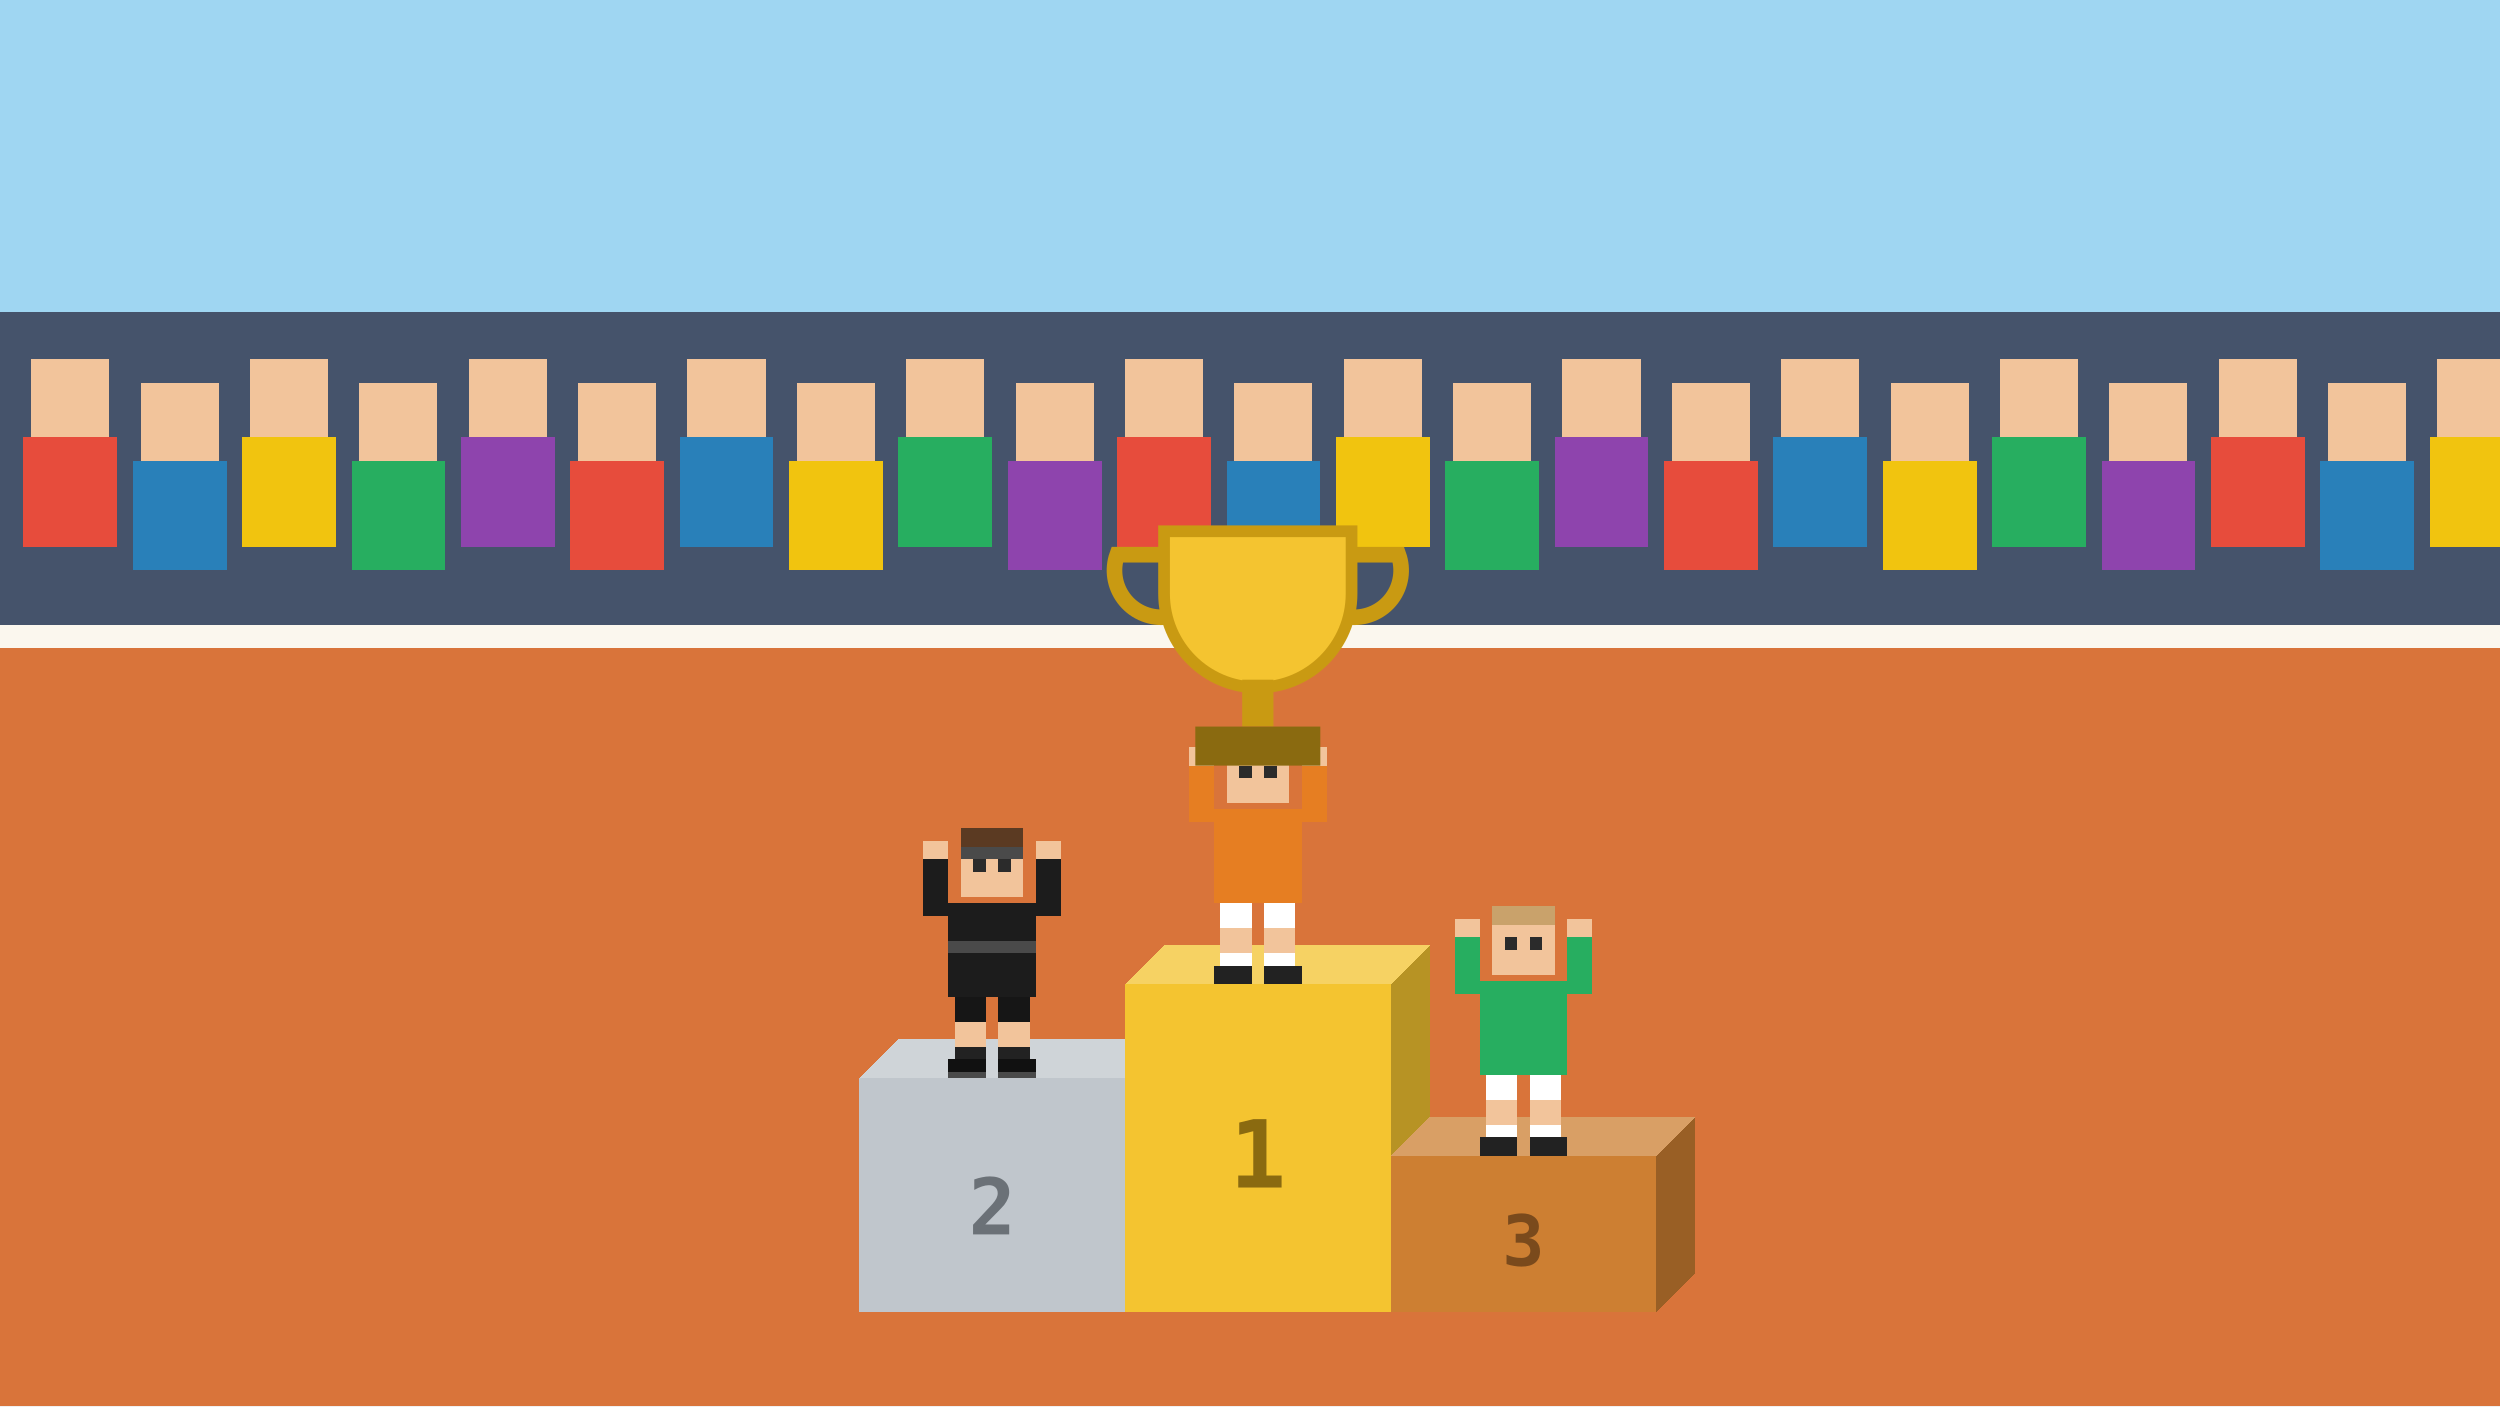
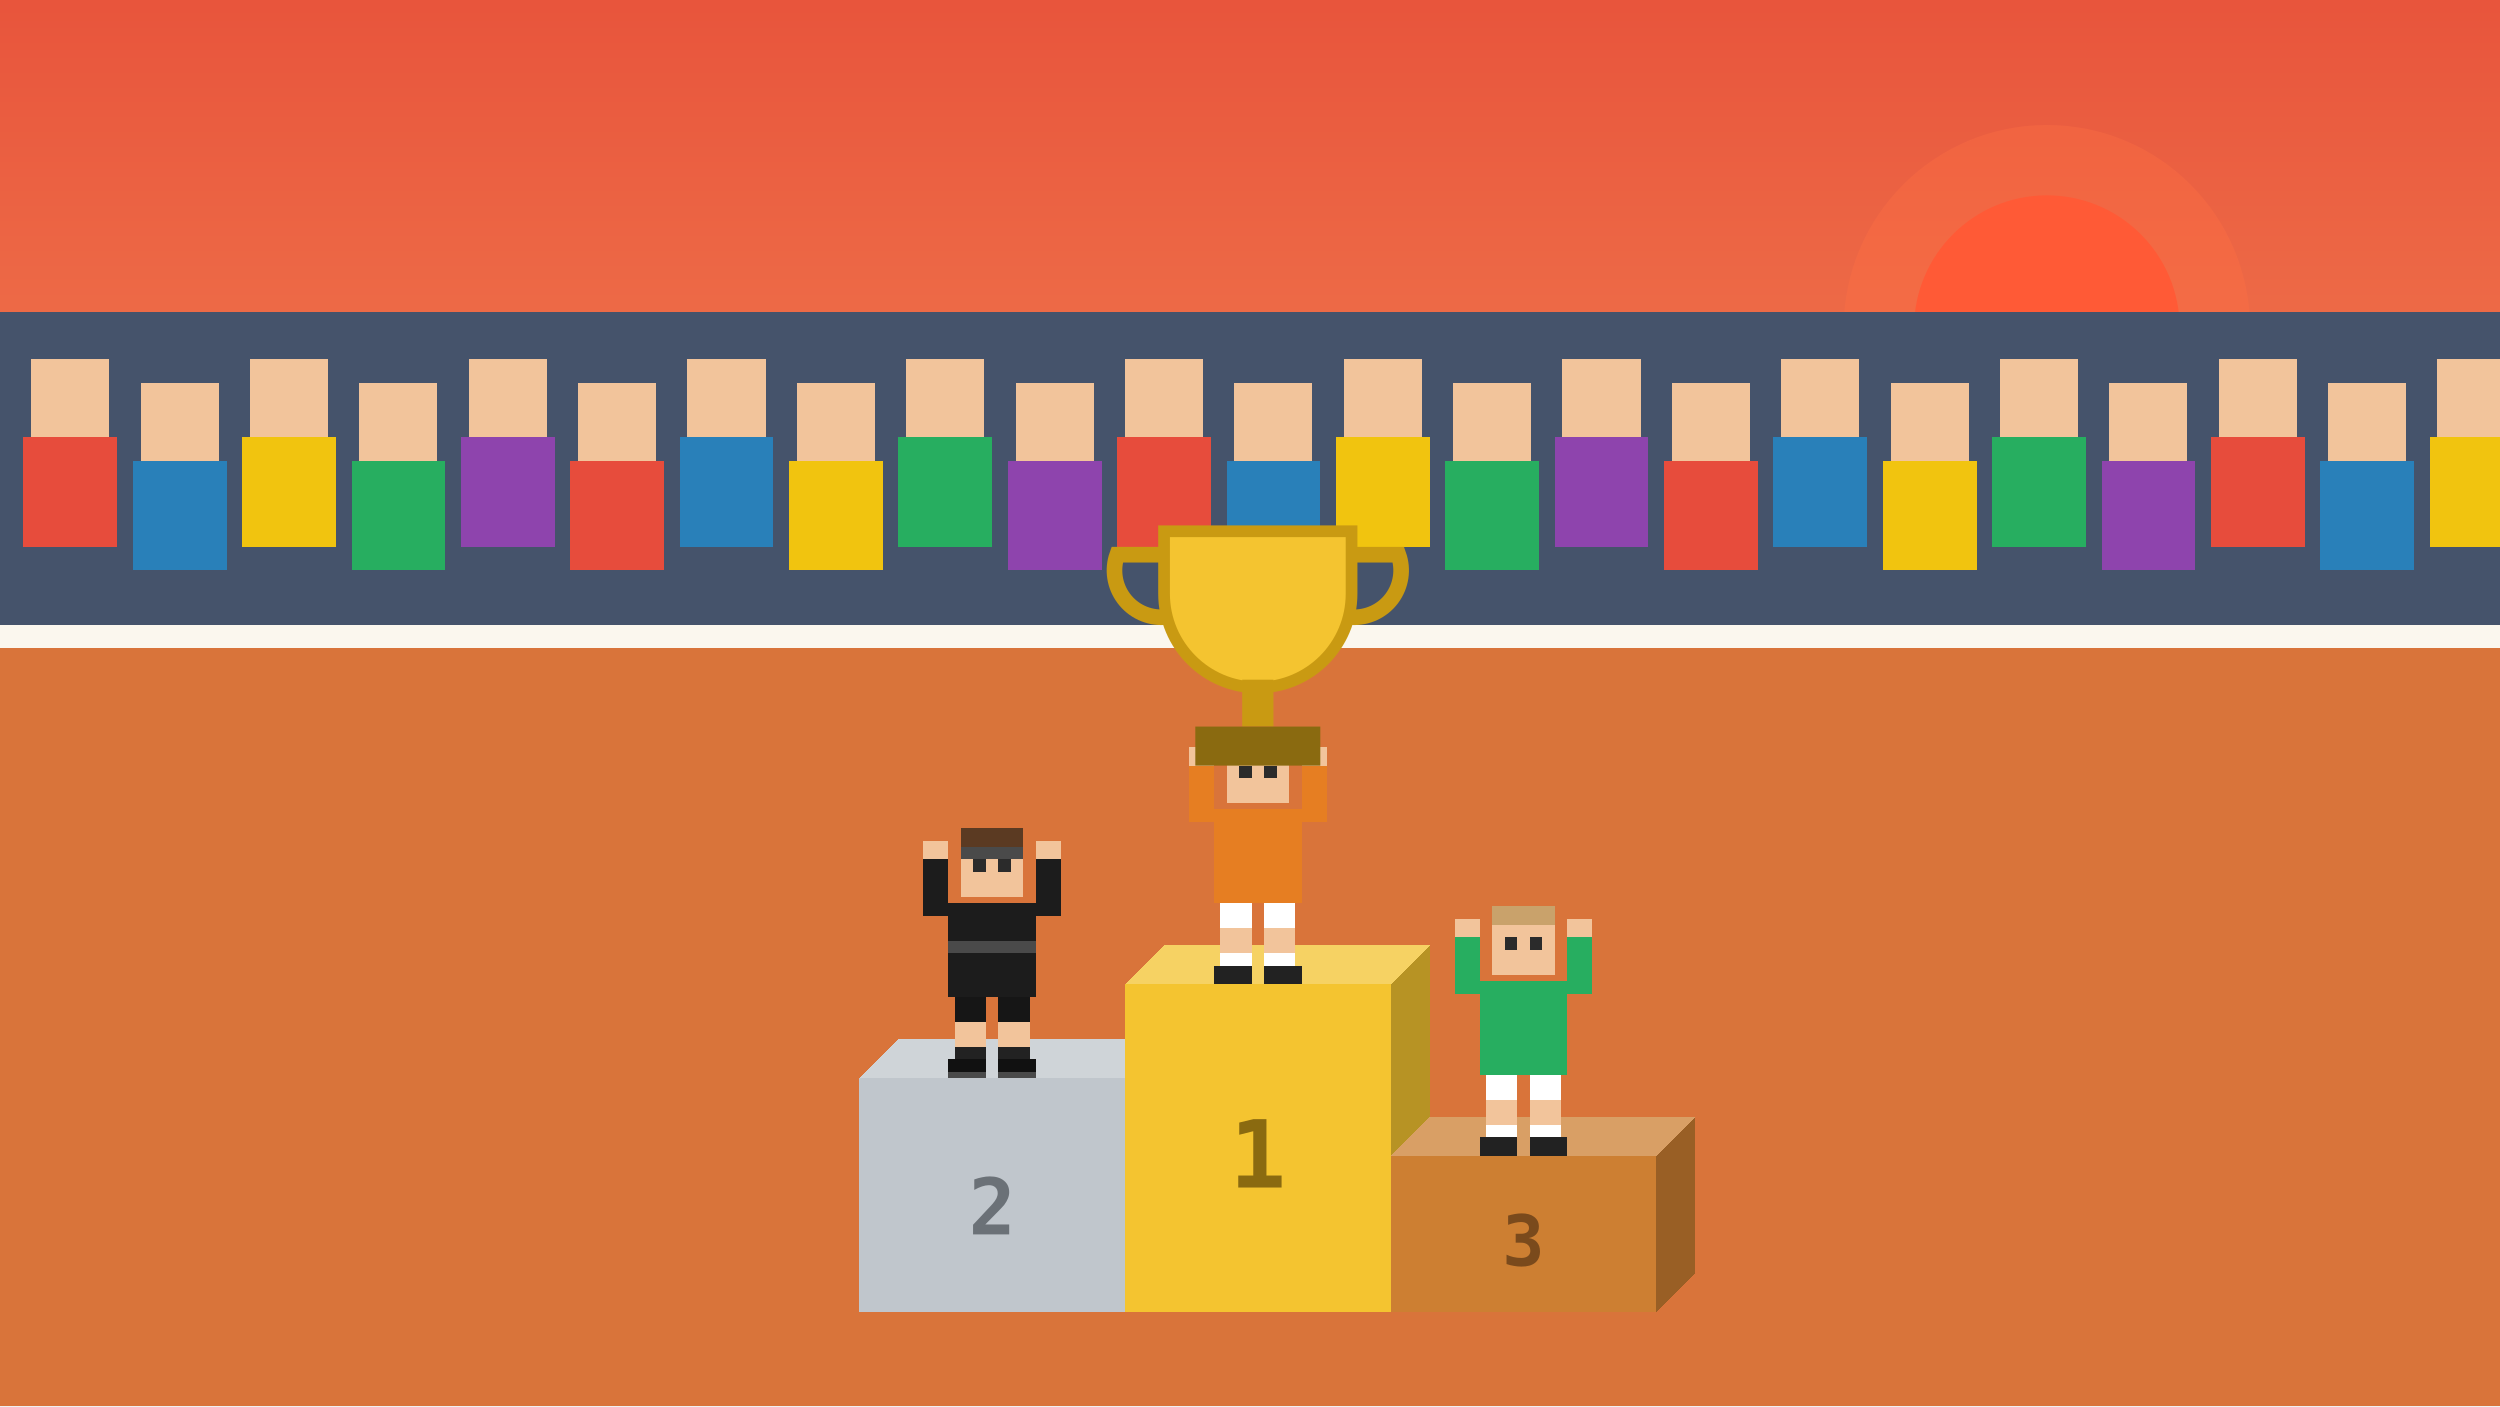
<svg xmlns="http://www.w3.org/2000/svg" viewBox="0 0 320 180" shape-rendering="crispEdges">
-   <defs />
-   <rect x="0" y="0" width="320" height="180" fill="#9fd6f2" />
+   <defs>
+     <linearGradient id="evening" x1="0" y1="0" x2="0" y2="1">
+       <stop offset="0" stop-color="#e8553c" />
+       <stop offset="1" stop-color="#ffb36b" />
+     </linearGradient>
+   </defs>
+   <rect x="0" y="0" width="320" height="180" fill="url(#evening)" />
+   <g shape-rendering="auto">
+     <circle cx="262" cy="42" r="26" fill="#ff7043" opacity="0.35" />
+     <circle cx="262" cy="42" r="17" fill="#ff5a36" />
+   </g>
  <rect x="0" y="40" width="320" height="40" fill="#45536b" />
  <g>
    <animateTransform attributeName="transform" type="translate" values="0 0;0 -2;0 0" dur="0.90s" begin="0.0s" repeatCount="indefinite" />
    <rect x="4" y="46" width="10" height="10" fill="#f2c49b" />
    <rect x="3" y="56" width="12" height="14" fill="#e74c3c" />
  </g>
  <g>
    <animateTransform attributeName="transform" type="translate" values="0 0;0 -2;0 0" dur="1.05s" begin="0.2s" repeatCount="indefinite" />
    <rect x="18" y="49" width="10" height="10" fill="#f2c49b" />
    <rect x="17" y="59" width="12" height="14" fill="#2980b9" />
  </g>
  <g>
    <animateTransform attributeName="transform" type="translate" values="0 0;0 -2;0 0" dur="1.20s" begin="0.4s" repeatCount="indefinite" />
    <rect x="32" y="46" width="10" height="10" fill="#f2c49b" />
    <rect x="31" y="56" width="12" height="14" fill="#f1c40f" />
  </g>
  <g>
    <animateTransform attributeName="transform" type="translate" values="0 0;0 -2;0 0" dur="1.35s" begin="0.6s" repeatCount="indefinite" />
    <rect x="46" y="49" width="10" height="10" fill="#f2c49b" />
    <rect x="45" y="59" width="12" height="14" fill="#27ae60" />
  </g>
  <g>
    <animateTransform attributeName="transform" type="translate" values="0 0;0 -2;0 0" dur="0.90s" begin="0.8s" repeatCount="indefinite" />
    <rect x="60" y="46" width="10" height="10" fill="#f2c49b" />
    <rect x="59" y="56" width="12" height="14" fill="#8e44ad" />
  </g>
  <g>
    <animateTransform attributeName="transform" type="translate" values="0 0;0 -2;0 0" dur="1.05s" begin="0.0s" repeatCount="indefinite" />
    <rect x="74" y="49" width="10" height="10" fill="#f2c49b" />
    <rect x="73" y="59" width="12" height="14" fill="#e74c3c" />
  </g>
  <g>
    <animateTransform attributeName="transform" type="translate" values="0 0;0 -2;0 0" dur="1.20s" begin="0.2s" repeatCount="indefinite" />
    <rect x="88" y="46" width="10" height="10" fill="#f2c49b" />
    <rect x="87" y="56" width="12" height="14" fill="#2980b9" />
  </g>
  <g>
    <animateTransform attributeName="transform" type="translate" values="0 0;0 -2;0 0" dur="1.35s" begin="0.4s" repeatCount="indefinite" />
    <rect x="102" y="49" width="10" height="10" fill="#f2c49b" />
    <rect x="101" y="59" width="12" height="14" fill="#f1c40f" />
  </g>
  <g>
    <animateTransform attributeName="transform" type="translate" values="0 0;0 -2;0 0" dur="0.90s" begin="0.6s" repeatCount="indefinite" />
    <rect x="116" y="46" width="10" height="10" fill="#f2c49b" />
    <rect x="115" y="56" width="12" height="14" fill="#27ae60" />
  </g>
  <g>
    <animateTransform attributeName="transform" type="translate" values="0 0;0 -2;0 0" dur="1.05s" begin="0.8s" repeatCount="indefinite" />
    <rect x="130" y="49" width="10" height="10" fill="#f2c49b" />
    <rect x="129" y="59" width="12" height="14" fill="#8e44ad" />
  </g>
  <g>
    <animateTransform attributeName="transform" type="translate" values="0 0;0 -2;0 0" dur="1.20s" begin="0.0s" repeatCount="indefinite" />
    <rect x="144" y="46" width="10" height="10" fill="#f2c49b" />
    <rect x="143" y="56" width="12" height="14" fill="#e74c3c" />
  </g>
  <g>
    <animateTransform attributeName="transform" type="translate" values="0 0;0 -2;0 0" dur="1.35s" begin="0.2s" repeatCount="indefinite" />
    <rect x="158" y="49" width="10" height="10" fill="#f2c49b" />
    <rect x="157" y="59" width="12" height="14" fill="#2980b9" />
  </g>
  <g>
    <animateTransform attributeName="transform" type="translate" values="0 0;0 -2;0 0" dur="0.90s" begin="0.4s" repeatCount="indefinite" />
    <rect x="172" y="46" width="10" height="10" fill="#f2c49b" />
    <rect x="171" y="56" width="12" height="14" fill="#f1c40f" />
  </g>
  <g>
    <animateTransform attributeName="transform" type="translate" values="0 0;0 -2;0 0" dur="1.05s" begin="0.6s" repeatCount="indefinite" />
    <rect x="186" y="49" width="10" height="10" fill="#f2c49b" />
    <rect x="185" y="59" width="12" height="14" fill="#27ae60" />
  </g>
  <g>
    <animateTransform attributeName="transform" type="translate" values="0 0;0 -2;0 0" dur="1.20s" begin="0.8s" repeatCount="indefinite" />
    <rect x="200" y="46" width="10" height="10" fill="#f2c49b" />
    <rect x="199" y="56" width="12" height="14" fill="#8e44ad" />
  </g>
  <g>
    <animateTransform attributeName="transform" type="translate" values="0 0;0 -2;0 0" dur="1.35s" begin="0.0s" repeatCount="indefinite" />
    <rect x="214" y="49" width="10" height="10" fill="#f2c49b" />
    <rect x="213" y="59" width="12" height="14" fill="#e74c3c" />
  </g>
  <g>
    <animateTransform attributeName="transform" type="translate" values="0 0;0 -2;0 0" dur="0.90s" begin="0.2s" repeatCount="indefinite" />
    <rect x="228" y="46" width="10" height="10" fill="#f2c49b" />
    <rect x="227" y="56" width="12" height="14" fill="#2980b9" />
  </g>
  <g>
    <animateTransform attributeName="transform" type="translate" values="0 0;0 -2;0 0" dur="1.05s" begin="0.4s" repeatCount="indefinite" />
    <rect x="242" y="49" width="10" height="10" fill="#f2c49b" />
    <rect x="241" y="59" width="12" height="14" fill="#f1c40f" />
  </g>
  <g>
    <animateTransform attributeName="transform" type="translate" values="0 0;0 -2;0 0" dur="1.20s" begin="0.6s" repeatCount="indefinite" />
    <rect x="256" y="46" width="10" height="10" fill="#f2c49b" />
    <rect x="255" y="56" width="12" height="14" fill="#27ae60" />
  </g>
  <g>
    <animateTransform attributeName="transform" type="translate" values="0 0;0 -2;0 0" dur="1.35s" begin="0.8s" repeatCount="indefinite" />
    <rect x="270" y="49" width="10" height="10" fill="#f2c49b" />
    <rect x="269" y="59" width="12" height="14" fill="#8e44ad" />
  </g>
  <g>
    <animateTransform attributeName="transform" type="translate" values="0 0;0 -2;0 0" dur="0.90s" begin="0.0s" repeatCount="indefinite" />
    <rect x="284" y="46" width="10" height="10" fill="#f2c49b" />
    <rect x="283" y="56" width="12" height="14" fill="#e74c3c" />
  </g>
  <g>
    <animateTransform attributeName="transform" type="translate" values="0 0;0 -2;0 0" dur="1.05s" begin="0.2s" repeatCount="indefinite" />
    <rect x="298" y="49" width="10" height="10" fill="#f2c49b" />
    <rect x="297" y="59" width="12" height="14" fill="#2980b9" />
  </g>
  <g>
    <animateTransform attributeName="transform" type="translate" values="0 0;0 -2;0 0" dur="1.20s" begin="0.4s" repeatCount="indefinite" />
    <rect x="312" y="46" width="10" height="10" fill="#f2c49b" />
    <rect x="311" y="56" width="12" height="14" fill="#f1c40f" />
  </g>
  <rect x="0" y="80" width="320" height="100" fill="#d9743a" />
  <rect x="0" y="80" width="320" height="3" fill="#fbf7ee" />
  <polygon points="110,138 115,133 149,133 144,138" fill="#cfd4d8" />
  <polygon points="144,138 149,133 149,163 144,168" fill="#909499" />
  <rect x="110" y="138" width="34" height="30" fill="#c0c6cc" />
  <polygon points="144,126 149,121 183,121 178,126" fill="#f6d263" />
  <polygon points="178,126 183,121 183,163 178,168" fill="#b79324" />
  <rect x="144" y="126" width="34" height="42" fill="#f4c430" />
  <polygon points="178,148 183,143 217,143 212,148" fill="#d99f65" />
  <polygon points="212,148 217,143 217,163 212,168" fill="#995f25" />
  <rect x="178" y="148" width="34" height="20" fill="#cd7f32" />
  <text x="161" y="152" font-family="monospace" font-size="12" font-weight="bold" text-anchor="middle" fill="#8a6a10">1</text>
  <text x="127" y="158" font-family="monospace" font-size="10" font-weight="bold" text-anchor="middle" fill="#6b7177">2</text>
  <text x="195" y="162" font-family="monospace" font-size="9" font-weight="bold" text-anchor="middle" fill="#7a4a1c">3</text>
  <g>
    <animateTransform attributeName="transform" type="translate" values="0 0;0 -0.80;0 0" keyTimes="0;0.5;1" calcMode="spline" keySplines="0.4 0 0.6 1;0.4 0 0.6 1" dur="1.8s" begin="0.4s" repeatCount="indefinite" />
    <rect x="156.2" y="114.8" width="4.0" height="4.0" fill="#ffffff" />
    <rect x="161.8" y="114.8" width="4.0" height="4.0" fill="#ffffff" />
    <rect x="156.2" y="118.8" width="4.0" height="3.2" fill="#f2c49b" />
    <rect x="161.8" y="118.8" width="4.0" height="3.2" fill="#f2c49b" />
    <rect x="156.2" y="122.0" width="4.0" height="1.6" fill="#ffffff" />
    <rect x="161.8" y="122.0" width="4.0" height="1.6" fill="#ffffff" />
    <rect x="155.4" y="123.6" width="4.8" height="2.4" fill="#222222" />
    <rect x="161.8" y="123.6" width="4.8" height="2.4" fill="#222222" />
    <rect x="155.4" y="103.6" width="11.2" height="12.0" fill="#e67e22" />
    <rect x="157.0" y="94.0" width="8.0" height="8.8" fill="#f2c49b" />
    <rect x="157.0" y="94.0" width="8.0" height="2.4" fill="#222222" />
    <rect x="158.6" y="98.0" width="1.6" height="1.6" fill="#2b2b2b" />
    <rect x="161.8" y="98.0" width="1.6" height="1.6" fill="#2b2b2b" />
    <rect x="152.2" y="97.2" width="3.2" height="8.0" fill="#e67e22" />
    <rect x="166.6" y="97.2" width="3.2" height="8.0" fill="#e67e22" />
    <rect x="152.2" y="95.6" width="3.2" height="2.4" fill="#f2c49b" />
    <rect x="166.6" y="95.6" width="3.2" height="2.4" fill="#f2c49b" />
    <g opacity="0">
      <animate attributeName="opacity" values="0;0;1;0" keyTimes="0;0.92;0.96;1" dur="5.20s" begin="2.8s" repeatCount="indefinite" />
      <rect x="158.6" y="98.0" width="1.6" height="1.6" fill="#f2c49b" />
      <rect x="161.8" y="98.0" width="1.6" height="1.6" fill="#f2c49b" />
    </g>
  </g>
  <g shape-rendering="auto">
    <path d="M 149 68 h 24 v 8 a 12 12 0 0 1 -24 0 z" fill="#f4c430" stroke="#c99a12" stroke-width="1.5" />
    <path d="M 149 71 h -6 a 6 6 0 0 0 6 8" fill="none" stroke="#c99a12" stroke-width="2" />
    <path d="M 173 71 h 6 a 6 6 0 0 1 -6 8" fill="none" stroke="#c99a12" stroke-width="2" />
    <rect x="159" y="87" width="4" height="6" fill="#c99a12" />
    <rect x="153" y="93" width="16" height="5" fill="#8a6a10" />
  </g>
  <g shape-rendering="auto">
    <circle cx="20" cy="48" r="3" fill="#ffffff" opacity="0">
      <animate attributeName="opacity" values="0;0;1;0" keyTimes="0;0.85;0.88;1" dur="1.60s" begin="0.0s" repeatCount="indefinite" />
    </circle>
  </g>
  <g shape-rendering="auto">
    <circle cx="73" cy="55" r="3" fill="#ffffff" opacity="0">
      <animate attributeName="opacity" values="0;0;1;0" keyTimes="0;0.85;0.88;1" dur="1.95s" begin="0.3s" repeatCount="indefinite" />
    </circle>
  </g>
  <g shape-rendering="auto">
    <circle cx="126" cy="62" r="3" fill="#ffffff" opacity="0">
      <animate attributeName="opacity" values="0;0;1;0" keyTimes="0;0.85;0.88;1" dur="2.30s" begin="0.6s" repeatCount="indefinite" />
    </circle>
  </g>
  <g shape-rendering="auto">
    <circle cx="179" cy="69" r="3" fill="#ffffff" opacity="0">
      <animate attributeName="opacity" values="0;0;1;0" keyTimes="0;0.85;0.88;1" dur="2.65s" begin="0.9s" repeatCount="indefinite" />
    </circle>
  </g>
  <g>
    <animateTransform attributeName="transform" type="translate" values="0 0; 0 -2; 0 0" dur="0.5s" repeatCount="indefinite" />
    <g>
      <animateTransform attributeName="transform" type="translate" values="0 0;0 -0.80;0 0" keyTimes="0;0.5;1" calcMode="spline" keySplines="0.4 0 0.6 1;0.4 0 0.6 1" dur="2.2s" begin="0.0s" repeatCount="indefinite" />
      <rect x="122.2" y="126.8" width="4.0" height="4.0" fill="#161616" />
      <rect x="127.8" y="126.8" width="4.0" height="4.0" fill="#161616" />
      <rect x="122.2" y="130.8" width="4.0" height="3.2" fill="#f2c49b" />
      <rect x="127.8" y="130.8" width="4.0" height="3.2" fill="#f2c49b" />
      <rect x="122.2" y="134.0" width="4.0" height="1.6" fill="#222222" />
      <rect x="127.8" y="134.0" width="4.0" height="1.6" fill="#222222" />
      <rect x="121.4" y="135.6" width="4.8" height="2.4" fill="#111111" />
      <rect x="127.8" y="135.6" width="4.8" height="2.4" fill="#111111" />
      <rect x="121.4" y="115.6" width="11.2" height="12.0" fill="#1c1c1c" />
      <rect x="123.0" y="106.0" width="8.0" height="8.8" fill="#f2c49b" />
      <rect x="123.0" y="106.0" width="8.0" height="2.4" fill="#5b3a22" />
      <rect x="124.6" y="110.0" width="1.6" height="1.6" fill="#2b2b2b" />
      <rect x="127.8" y="110.0" width="1.6" height="1.6" fill="#2b2b2b" />
      <rect x="118.2" y="109.2" width="3.2" height="8.0" fill="#1c1c1c" />
      <rect x="132.6" y="109.2" width="3.2" height="8.0" fill="#1c1c1c" />
      <rect x="118.2" y="107.6" width="3.2" height="2.4" fill="#f2c49b" />
      <rect x="132.6" y="107.6" width="3.2" height="2.4" fill="#f2c49b" />
      <rect x="123.0" y="108.4" width="8.0" height="1.6" fill="#4a4a4a" />
      <rect x="121.4" y="120.4" width="11.2" height="1.6" fill="#4a4a4a" />
      <rect x="121.4" y="137.2" width="4.8" height="0.8" fill="#4a4a4a" />
      <rect x="127.8" y="137.2" width="4.8" height="0.8" fill="#4a4a4a" />
      <g opacity="0">
        <animate attributeName="opacity" values="0;0;1;0" keyTimes="0;0.92;0.96;1" dur="5.65s" begin="1.4s" repeatCount="indefinite" />
        <rect x="124.6" y="110.0" width="1.6" height="1.6" fill="#f2c49b" />
        <rect x="127.8" y="110.0" width="1.6" height="1.6" fill="#f2c49b" />
      </g>
    </g>
  </g>
  <g>
    <animateTransform attributeName="transform" type="translate" values="0 0; 0 -2; 0 0" dur="0.5s" repeatCount="indefinite" />
    <g>
      <animateTransform attributeName="transform" type="translate" values="0 0;0 -0.80;0 0" keyTimes="0;0.5;1" calcMode="spline" keySplines="0.4 0 0.6 1;0.4 0 0.6 1" dur="1.8s" begin="0.8s" repeatCount="indefinite" />
      <rect x="190.2" y="136.8" width="4.0" height="4.0" fill="#ffffff" />
      <rect x="195.8" y="136.8" width="4.0" height="4.0" fill="#ffffff" />
      <rect x="190.2" y="140.8" width="4.0" height="3.2" fill="#f2c49b" />
      <rect x="195.8" y="140.8" width="4.0" height="3.2" fill="#f2c49b" />
      <rect x="190.2" y="144.0" width="4.0" height="1.6" fill="#ffffff" />
      <rect x="195.8" y="144.0" width="4.0" height="1.6" fill="#ffffff" />
      <rect x="189.4" y="145.6" width="4.8" height="2.4" fill="#222222" />
      <rect x="195.8" y="145.6" width="4.8" height="2.4" fill="#222222" />
      <rect x="189.4" y="125.6" width="11.2" height="12.0" fill="#27ae60" />
      <rect x="191.0" y="116.0" width="8.0" height="8.8" fill="#f2c49b" />
      <rect x="191.0" y="116.0" width="8.0" height="2.4" fill="#c9a26b" />
      <rect x="192.6" y="120.0" width="1.6" height="1.6" fill="#2b2b2b" />
      <rect x="195.8" y="120.0" width="1.6" height="1.6" fill="#2b2b2b" />
      <rect x="186.2" y="119.2" width="3.2" height="8.0" fill="#27ae60" />
      <rect x="200.6" y="119.2" width="3.2" height="8.0" fill="#27ae60" />
      <rect x="186.2" y="117.6" width="3.2" height="2.4" fill="#f2c49b" />
      <rect x="200.6" y="117.6" width="3.2" height="2.4" fill="#f2c49b" />
      <g opacity="0">
        <animate attributeName="opacity" values="0;0;1;0" keyTimes="0;0.92;0.96;1" dur="3.40s" begin="2.1s" repeatCount="indefinite" />
        <rect x="192.6" y="120.0" width="1.6" height="1.6" fill="#f2c49b" />
        <rect x="195.8" y="120.0" width="1.6" height="1.6" fill="#f2c49b" />
      </g>
    </g>
  </g>
</svg>
